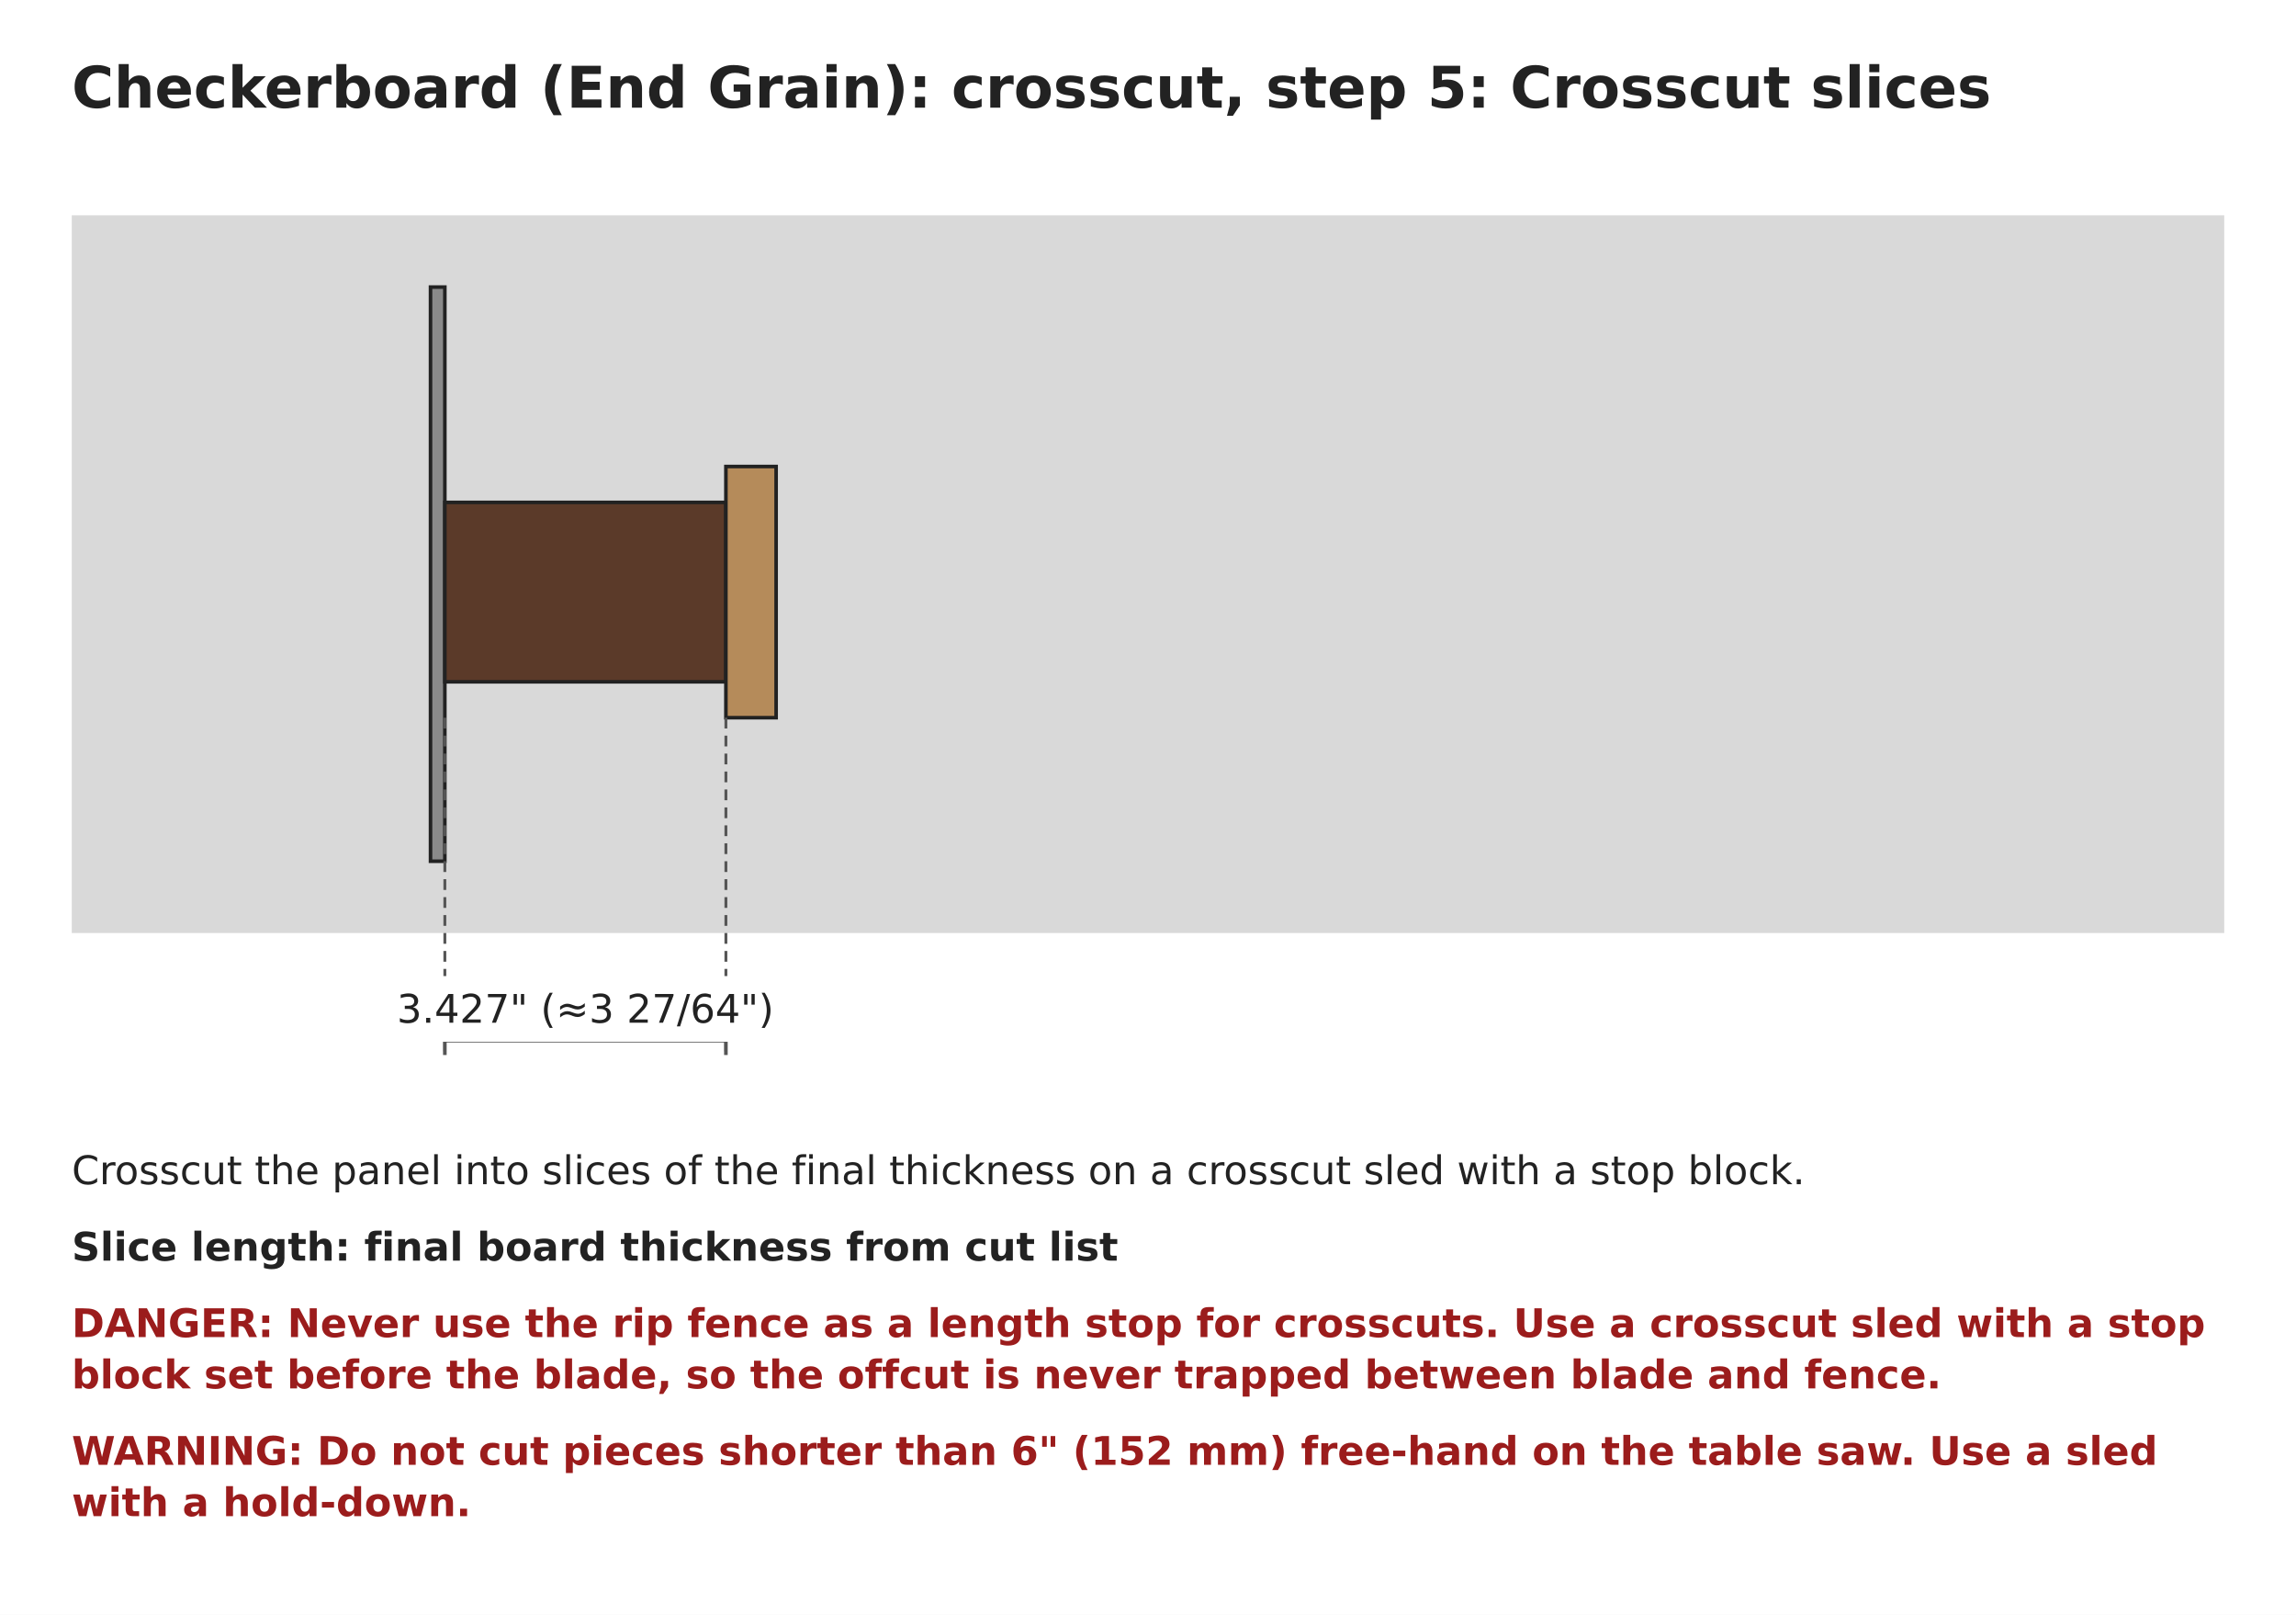
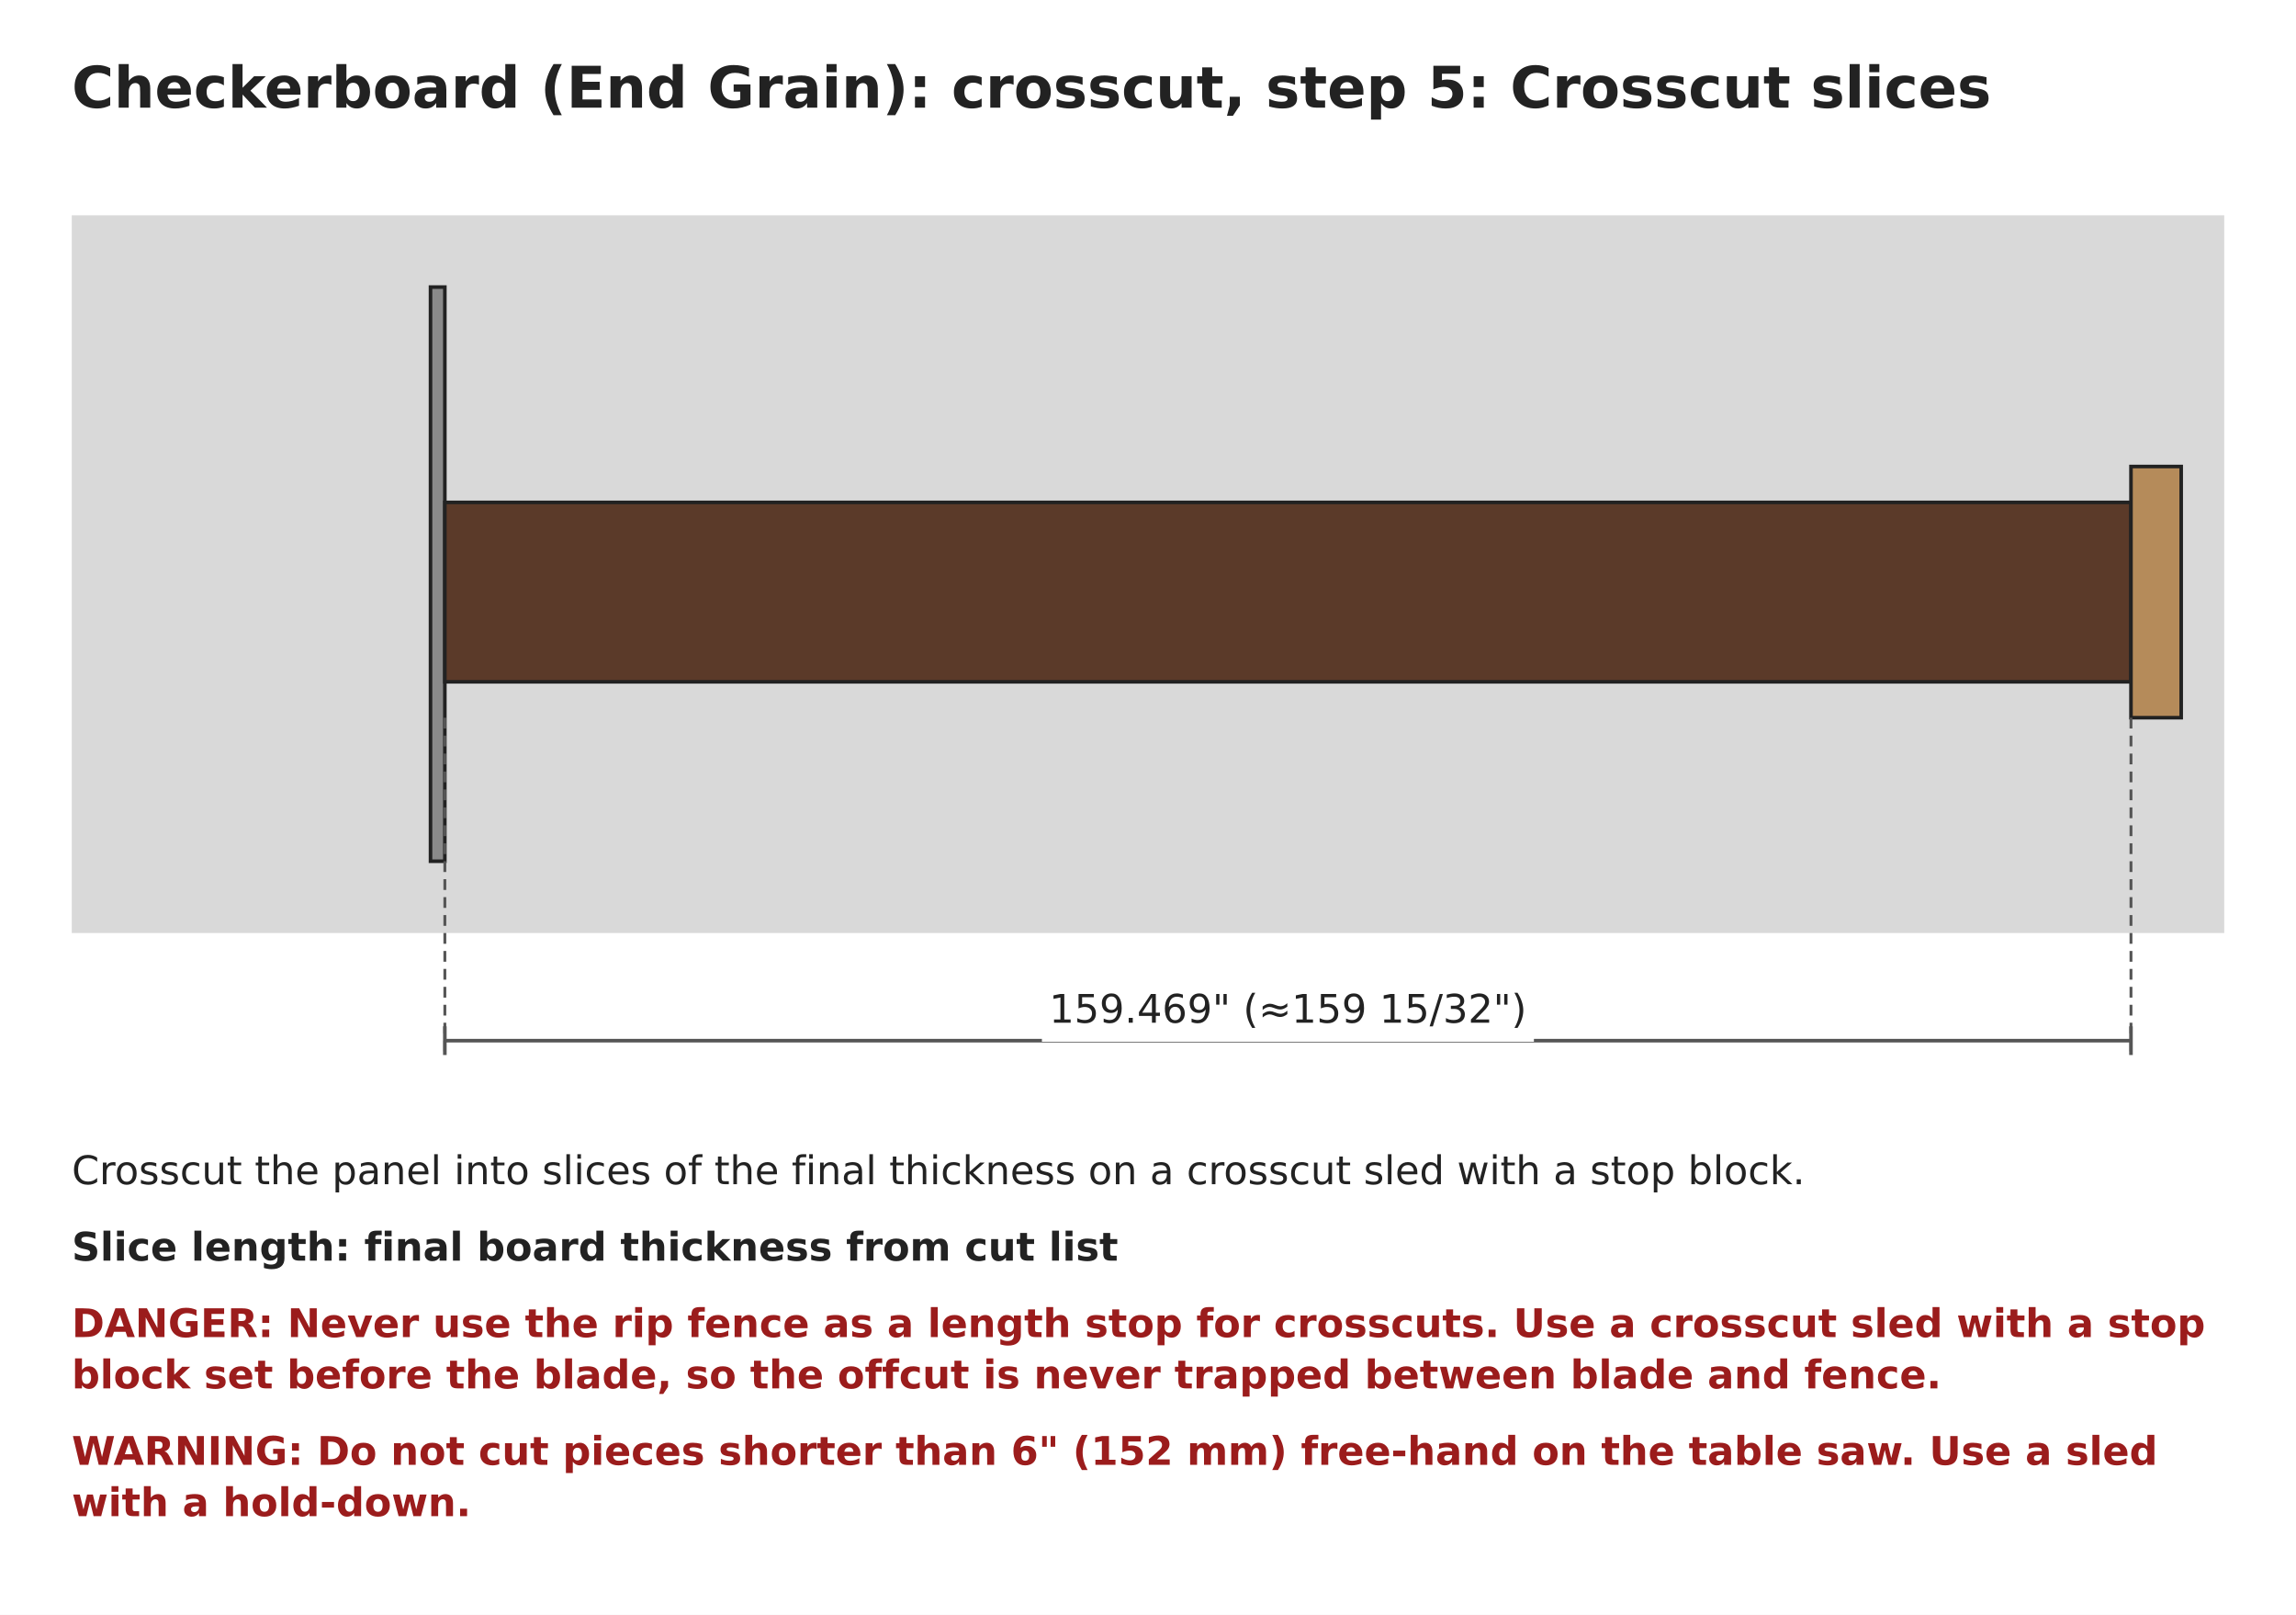
<svg xmlns="http://www.w3.org/2000/svg" width="640" height="450" viewBox="0 0 640 450" data-figure="crosscut">
  <rect data-bg="1" x="0" y="0" width="640" height="450" fill="#FFFFFF" />
  <text x="20.00" y="30.00" font-family="DejaVu Sans" font-size="16" fill="#222222" font-weight="bold">
    <tspan x="20.00" y="30.00">Checkerboard (End Grain): crosscut, step 5: Crosscut slices</tspan>
  </text>
  <rect data-panel="saw-table" x="20.00" y="60.00" width="600.00" height="200.00" fill="#D9D9D9" />
  <rect x="120.00" y="80.00" width="4.00" height="160.00" rx="0.00" fill="#8A8A8A" stroke="#222222" stroke-width="1" />
-   <rect x="124.00" y="140.00" width="78.34" height="50.00" rx="0.00" fill="#5B3A29" stroke="#222222" stroke-width="1" />
-   <rect x="202.34" y="130.00" width="14.00" height="70.00" rx="0.00" fill="#B58B5A" stroke="#222222" stroke-width="1" />
+   <rect x="124.00" y="140.00" width="470.00" height="50.00" rx="0.00" fill="#5B3A29" stroke="#222222" stroke-width="1" />
+   <rect x="594.00" y="130.00" width="14.00" height="70.00" rx="0.00" fill="#B58B5A" stroke="#222222" stroke-width="1" />
  <line x1="124.00" y1="200.00" x2="124.00" y2="294.00" stroke="#555" stroke-width="0.8" stroke-dasharray="3,2" data-dim="1" />
-   <line x1="202.34" y1="200.00" x2="202.34" y2="294.00" stroke="#555" stroke-width="0.8" stroke-dasharray="3,2" data-dim="1" />
-   <line x1="124.00" y1="290.00" x2="202.34" y2="290.00" stroke="#555" stroke-width="1" data-dim="1" />
+   <line x1="594.00" y1="200.00" x2="594.00" y2="294.00" stroke="#555" stroke-width="0.8" stroke-dasharray="3,2" data-dim="1" />
+   <line x1="124.00" y1="290.00" x2="594.00" y2="290.00" stroke="#555" stroke-width="1" data-dim="1" />
  <line x1="124.00" y1="286.00" x2="124.00" y2="294.00" stroke="#555" stroke-width="1" data-dim="1" />
-   <line x1="202.34" y1="286.00" x2="202.34" y2="294.00" stroke="#555" stroke-width="1" data-dim="1" />
-   <rect data-patch="1" x="108.60" y="272.00" width="109.14" height="18.30" fill="#FFFFFF" />
-   <text x="163.17" y="285.00" font-family="DejaVu Sans" font-size="11" fill="#222222" text-anchor="middle" data-dim="1" data-src="cutList.0.text.length">
-     <tspan x="163.17" y="285.00">3.427" (≈3 27/64")</tspan>
+   <line x1="594.00" y1="286.00" x2="594.00" y2="294.00" stroke="#555" stroke-width="1" data-dim="1" />
+   <rect data-patch="1" x="290.43" y="272.00" width="137.14" height="18.30" fill="#FFFFFF" />
+   <text x="359.00" y="285.00" font-family="DejaVu Sans" font-size="11" fill="#222222" text-anchor="middle" data-dim="1" data-src="cutList.0.text.length">
+     <tspan x="359.00" y="285.00">159.469" (≈159 15/32")</tspan>
  </text>
  <text x="20.00" y="330.00" font-family="DejaVu Sans" font-size="11" fill="#222222" data-src="catalog.steps.4.description">
    <tspan x="20.00" y="330.00">Crosscut the panel into slices of the final thickness on a crosscut sled with a stop block.</tspan>
  </text>
  <text x="20.00" y="351.30" font-family="DejaVu Sans" font-size="11" fill="#222222" font-weight="bold">
    <tspan x="20.00" y="351.30">Slice length: final board thickness from cut list</tspan>
  </text>
  <text x="20.00" y="372.60" font-family="DejaVu Sans" font-size="11" fill="#9B1C1C" font-weight="bold" data-src="catalog.steps.4.safetyBanners.0">
    <tspan x="20.00" y="372.60">DANGER: Never use the rip fence as a length stop for crosscuts. Use a crosscut sled with a stop</tspan>
    <tspan x="20.00" y="386.90">block set before the blade, so the offcut is never trapped between blade and fence.</tspan>
  </text>
  <text x="20.00" y="408.20" font-family="DejaVu Sans" font-size="11" fill="#9B1C1C" font-weight="bold" data-src="catalog.steps.4.safetyBanners.1">
    <tspan x="20.00" y="408.20">WARNING: Do not cut pieces shorter than 6" (152 mm) free-hand on the table saw. Use a sled</tspan>
    <tspan x="20.00" y="422.50">with a hold-down.</tspan>
  </text>
</svg>
